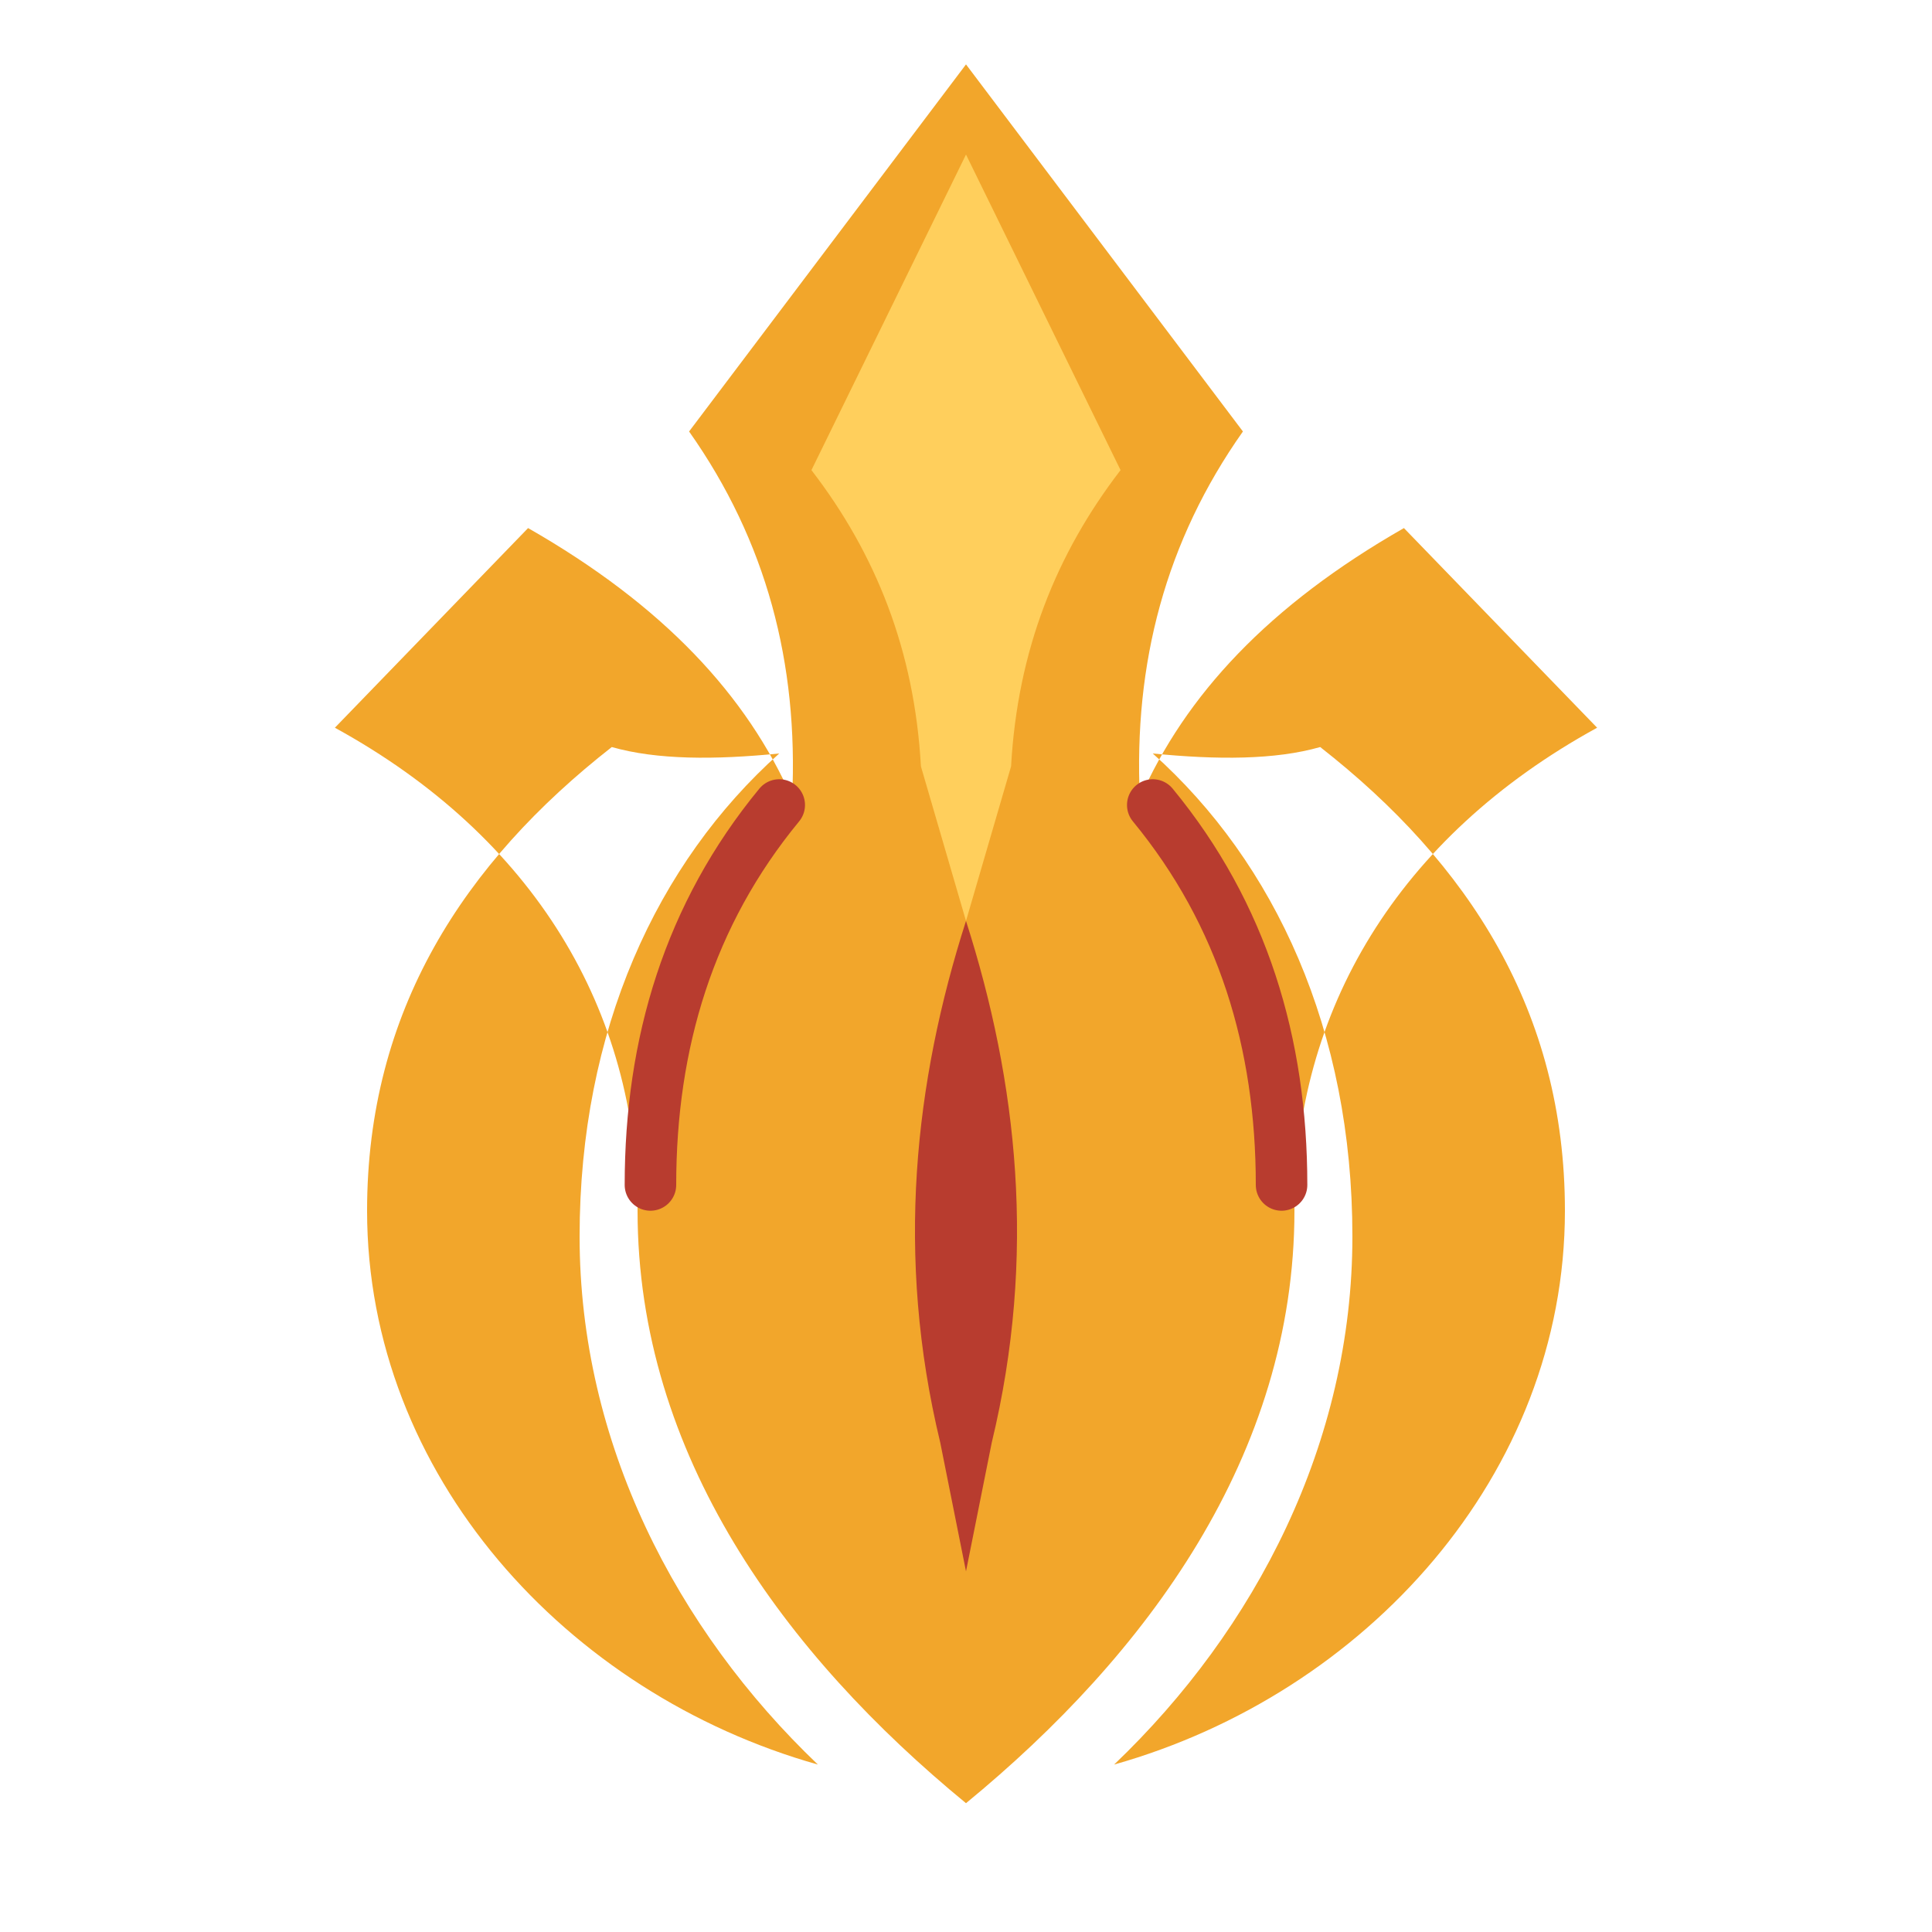
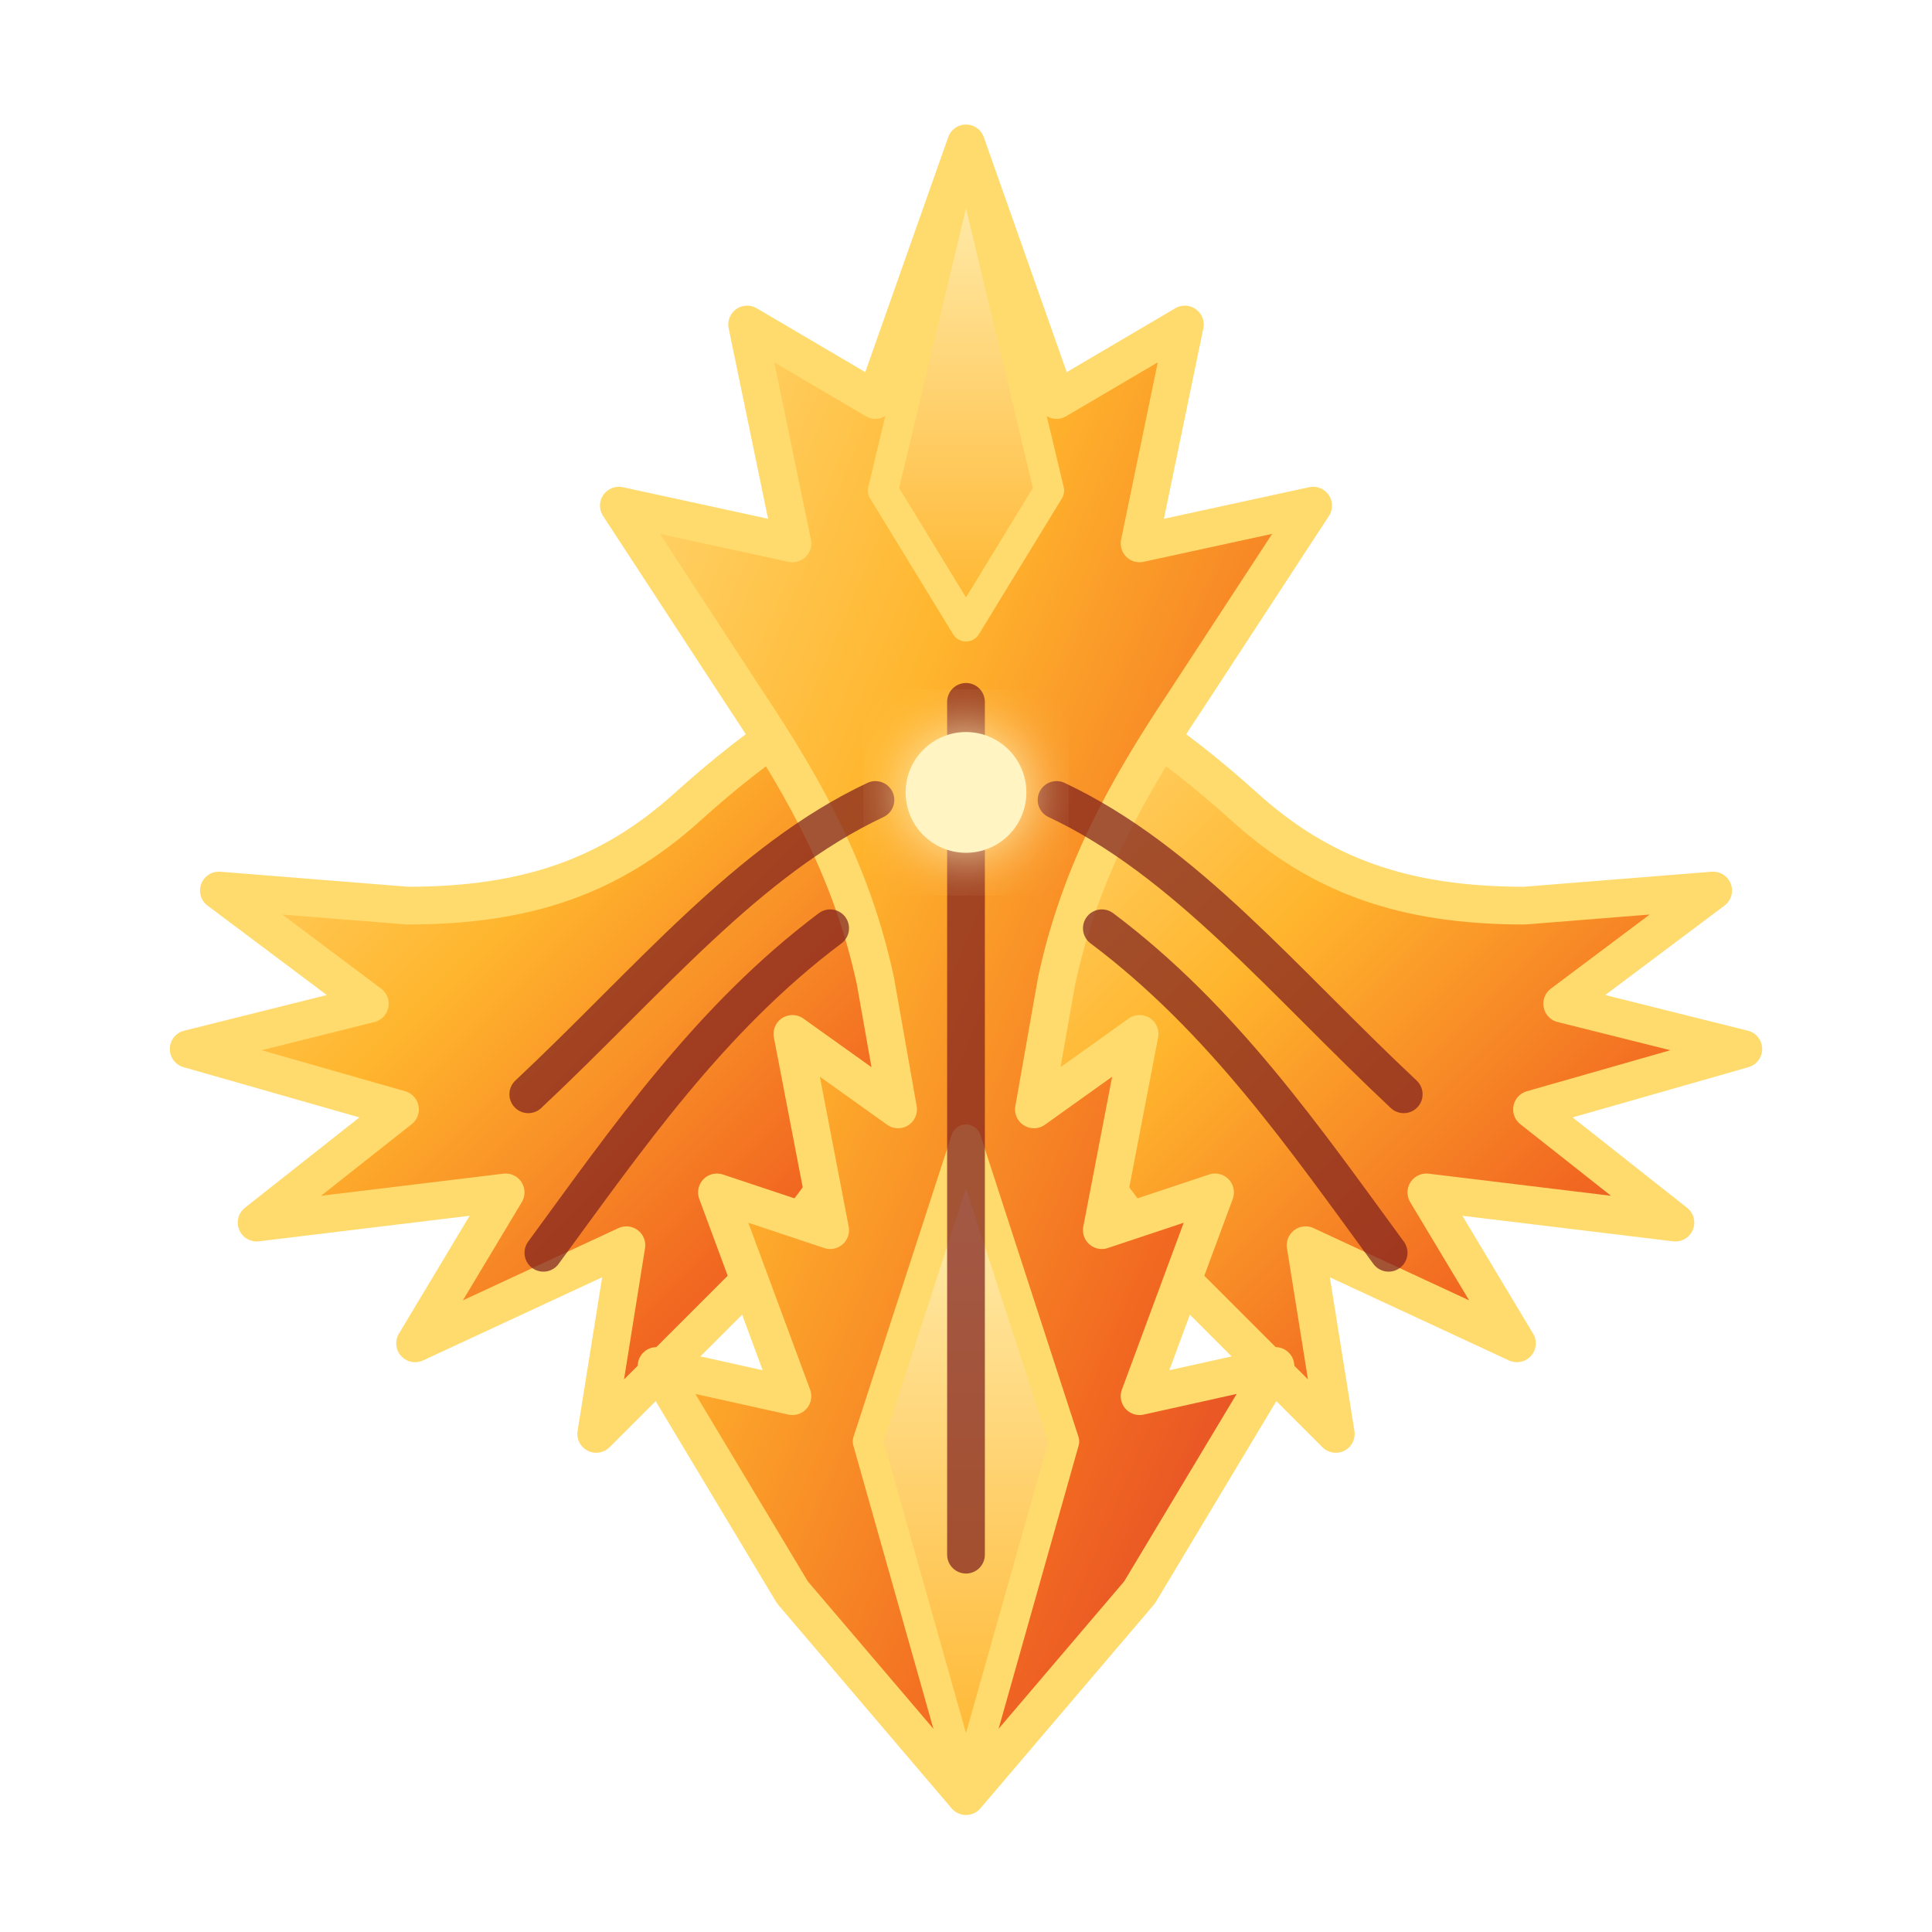
- <svg xmlns="http://www.w3.org/2000/svg" viewBox="0 0 300 300" role="img" aria-label="Emblema de la Alianza Rebelde">
-   <path fill="#f2a62b" fill-rule="evenodd" d="       M150 10       L193 67       C181 84 176 103 177 124       C184 108 197 94 218 82       L248 113       C217 130 201 157 201 188       C201 226 178 257 150 280       C122 257 99 226 99 188       C99 157 83 130 52 113       L82 82       C103 94 116 108 123 124       C124 103 119 84 107 67       Z        M95 116       C72 134 57 157 57 188       C57 229 88 263 127 274       C105 253 90 224 90 192       C90 160 102 134 121 117       C111 118 102 118 95 116       Z        M205 116       C198 118 189 118 179 117       C198 134 210 160 210 192       C210 224 195 253 173 274       C212 263 243 229 243 188       C243 157 228 134 205 116       Z     " />
-   <path fill="#ffcf5c" d="       M150 24       L174 73       C164 86 158 101 157 119       L150 143       L143 119       C142 101 136 86 126 73       Z     " />
-   <path fill="#b83c2f" d="       M150 143       C158 168 161 195 154 224       L150 244       L146 224       C139 195 142 168 150 143       Z     " />
-   <path fill="none" stroke="#b83c2f" stroke-width="8" stroke-linecap="round" d="       M121 125       C107 142 101 162 101 184        M179 125       C193 142 199 162 199 184     " />
+ <svg xmlns="http://www.w3.org/2000/svg" viewBox="0 0 256 256" role="img" aria-labelledby="title desc">
+   <defs>
+     <linearGradient id="rebel-orange" x1="0" y1="0" x2="1" y2="1">
+       <stop offset="0%" stop-color="#ffe083" />
+       <stop offset="38%" stop-color="#ffb52d" />
+       <stop offset="72%" stop-color="#f26a21" />
+       <stop offset="100%" stop-color="#d9362c" />
+     </linearGradient>
+     <linearGradient id="rebel-highlight" x1="0" y1="0" x2="0" y2="1">
+       <stop offset="0%" stop-color="#fff1b8" />
+       <stop offset="100%" stop-color="#ffb52d" />
+     </linearGradient>
+     <filter id="rebel-glow" x="-35%" y="-35%" width="170%" height="170%">
+       <feGaussianBlur stdDeviation="4" result="blur" />
+       <feMerge>
+         <feMergeNode in="blur" />
+         <feMergeNode in="SourceGraphic" />
+       </feMerge>
+     </filter>
+   </defs>
+   <g fill="url(#rebel-orange)" stroke="#ffdb6e" stroke-linejoin="round" stroke-linecap="round">
+     <path d="         M124 87         C111 91 101 98 91 107         C81 116 70 120 54 120         L29 118         L49 133         L25 139         L53 147         L34 162         L67 158         L55 178         L83 165         L79 190         L101 168         C108 160 115 150 121 139         L128 116         Z       " stroke-width="5" />
+     <path d="         M132 87         C145 91 155 98 165 107         C175 116 186 120 202 120         L227 118         L207 133         L231 139         L203 147         L222 162         L189 158         L201 178         L173 165         L177 190         L155 168         C148 160 141 150 135 139         L128 116         Z       " stroke-width="5" />
+     <path d="         M128 19         L140 53         L157 43         L151 72         L174 67         L157 93         C149 105 143 116 140 130         L137 147         L151 137         L146 163         L161 158         L151 185         L169 181         L151 211         L128 238         L105 211         L87 181         L105 185         L95 158         L110 163         L105 137         L119 147         L116 130         C113 116 107 105 99 93         L82 67         L105 72         L99 43         L116 53         Z       " stroke-width="5" />
+     <path d="         M128 19         L139 65         L128 83         L117 65         Z       " fill="url(#rebel-highlight)" stroke-width="4" />
+     <path d="         M128 151         L141 191         L128 237         L115 191         Z       " fill="url(#rebel-highlight)" stroke-width="4" />
+   </g>
+   <g fill="none" stroke="#7f201f" stroke-linecap="round" stroke-linejoin="round" stroke-width="5" opacity="0.72">
+     <path d="M116 106 C99 114 86 130 70 145" />
+     <path d="M110 123 C94 135 83 151 72 166" />
+     <path d="M140 106 C157 114 170 130 186 145" />
+     <path d="M146 123 C162 135 173 151 184 166" />
+     <path d="M128 93 L128 206" />
+   </g>
+   <circle cx="128" cy="105" r="8" fill="#fff4c2" filter="url(#rebel-glow)" />
</svg>
